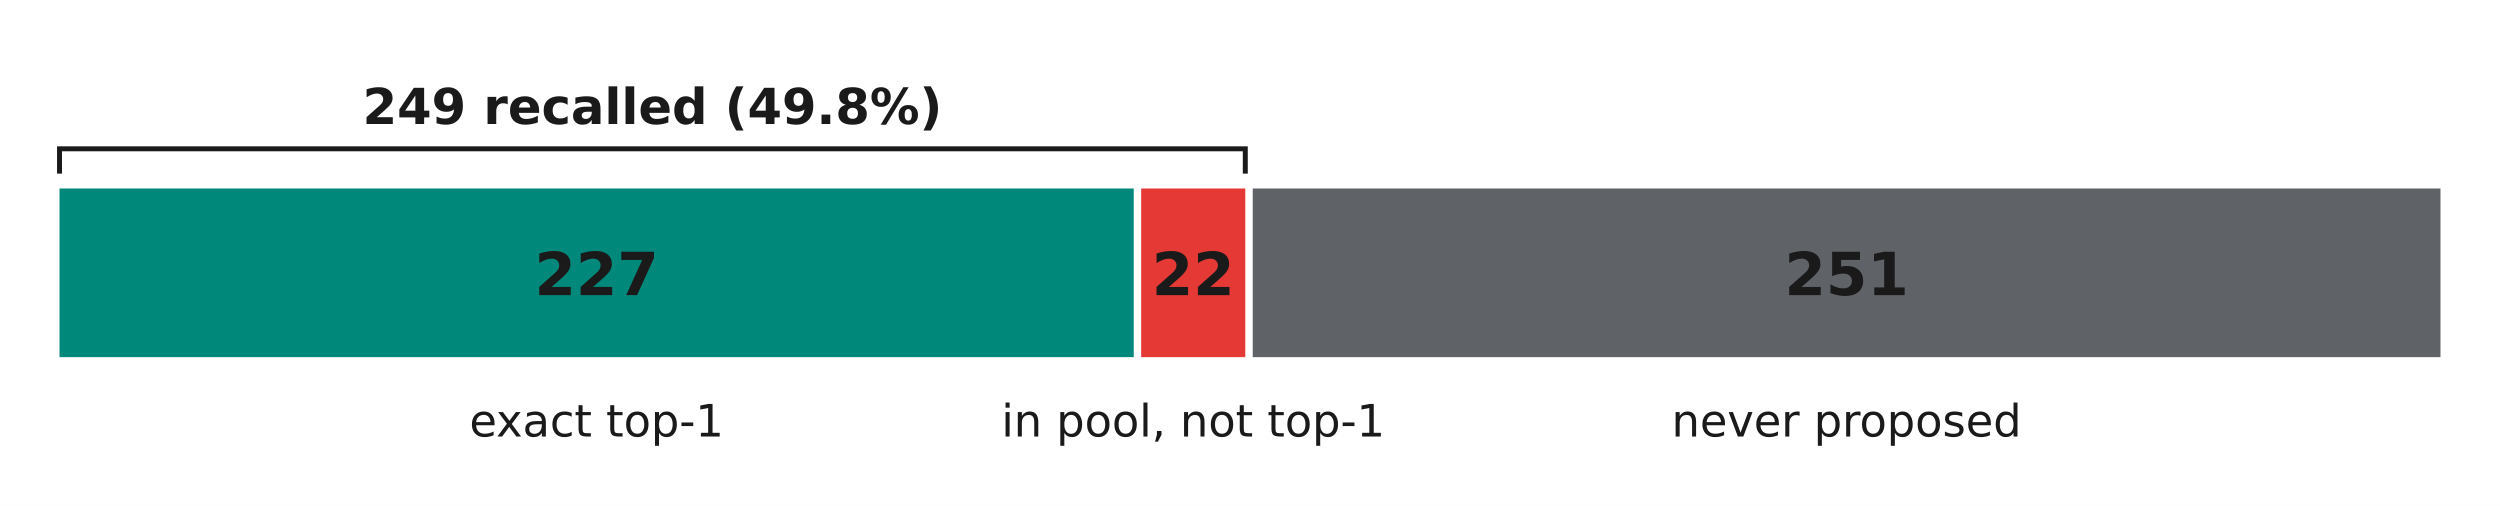
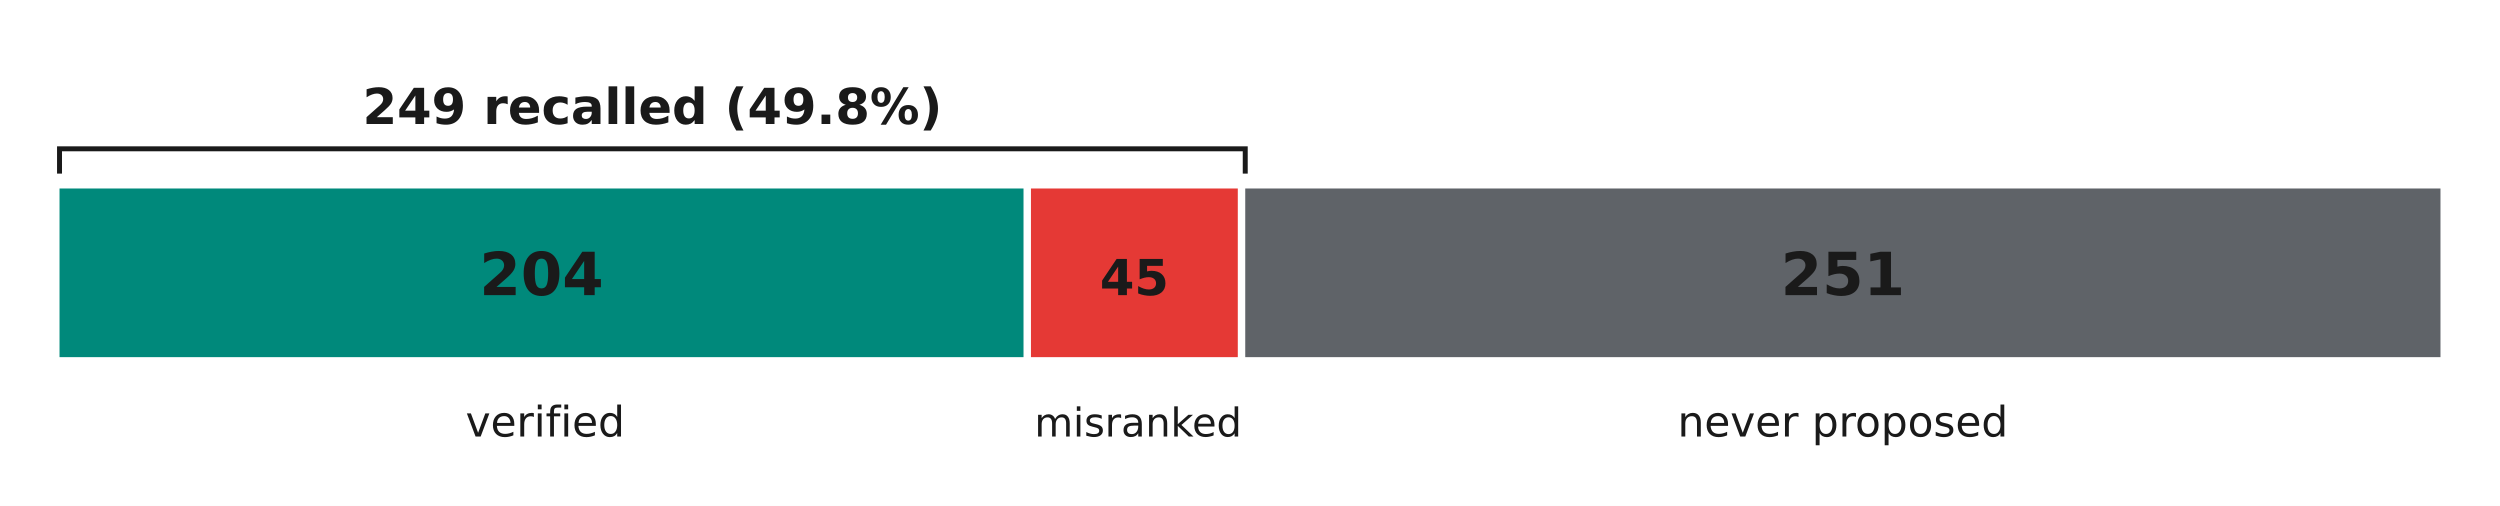
<svg xmlns="http://www.w3.org/2000/svg" width="504.0" height="102.0" viewBox="0 0 504.0 102.0">
  <rect width="504.0" height="102.0" fill="#FFFFFF" />
  <defs>
    <style type="text/css">@font-face { font-family: DejaVuSans; src: local("DejaVu Sans"); }text { font-family: DejaVuSans, Helvetica, Arial, sans-serif; fill: #1A1A1A; }</style>
  </defs>
-   <rect x="12.00" y="38.0" width="216.56" height="34.0" fill="#00897B" />
-   <text x="120.28" y="59.5" text-anchor="middle" font-size="12" font-weight="700" fill="#FFFFFF">227</text>
-   <text x="120.28" y="88.0" text-anchor="middle" font-size="9" fill="#6B7280">exact top-1</text>
-   <rect x="230.06" y="38.0" width="20.99" height="34.0" fill="#E53935" />
-   <text x="240.55" y="59.5" text-anchor="middle" font-size="12" font-weight="700" fill="#FFFFFF">22</text>
-   <text x="240.55" y="88.0" text-anchor="middle" font-size="9" fill="#6B7280">in pool, not top-1</text>
-   <rect x="252.55" y="38.0" width="239.45" height="34.0" fill="#5F6368" />
-   <text x="372.27" y="59.5" text-anchor="middle" font-size="12" font-weight="700" fill="#FFFFFF">251</text>
-   <text x="372.27" y="88.0" text-anchor="middle" font-size="9" fill="#6B7280">never proposed</text>
-   <polyline points="12.00,35.0 12.00,30.0 251.05,30.0 251.05,35.0" fill="none" stroke="#1A1A1A" stroke-width="1" />
+   <rect x="12.00" y="38.0" width="194.34" height="34.0" fill="#00897B" />
+   <text x="109.17" y="59.5" text-anchor="middle" font-size="12" font-weight="700" fill="#FFFFFF">204</text>
+   <text x="109.92" y="88.0" text-anchor="middle" font-size="8.5" fill="#6B7280">verified</text>
+   <rect x="207.84" y="38.0" width="41.70" height="34.0" fill="#E53935" />
+   <text x="228.69" y="59.5" text-anchor="middle" font-size="10" font-weight="700" fill="#FFFFFF">45</text>
+   <text x="229.44" y="88.0" text-anchor="middle" font-size="8" fill="#6B7280">misranked</text>
+   <rect x="251.04" y="38.0" width="240.96" height="34.0" fill="#5F6368" />
+   <text x="371.52" y="59.5" text-anchor="middle" font-size="12" font-weight="700" fill="#FFFFFF">251</text>
+   <text x="371.52" y="88.0" text-anchor="middle" font-size="8.5" fill="#6B7280">never proposed</text>
+   <polyline points="12.00,35.0 12.00,30.0 251.04,30.0 251.04,35.0" fill="none" stroke="#1A1A1A" stroke-width="1" />
  <text x="131.52" y="25.0" text-anchor="middle" font-size="10" font-weight="600">249 recalled (49.8%)</text>
</svg>
